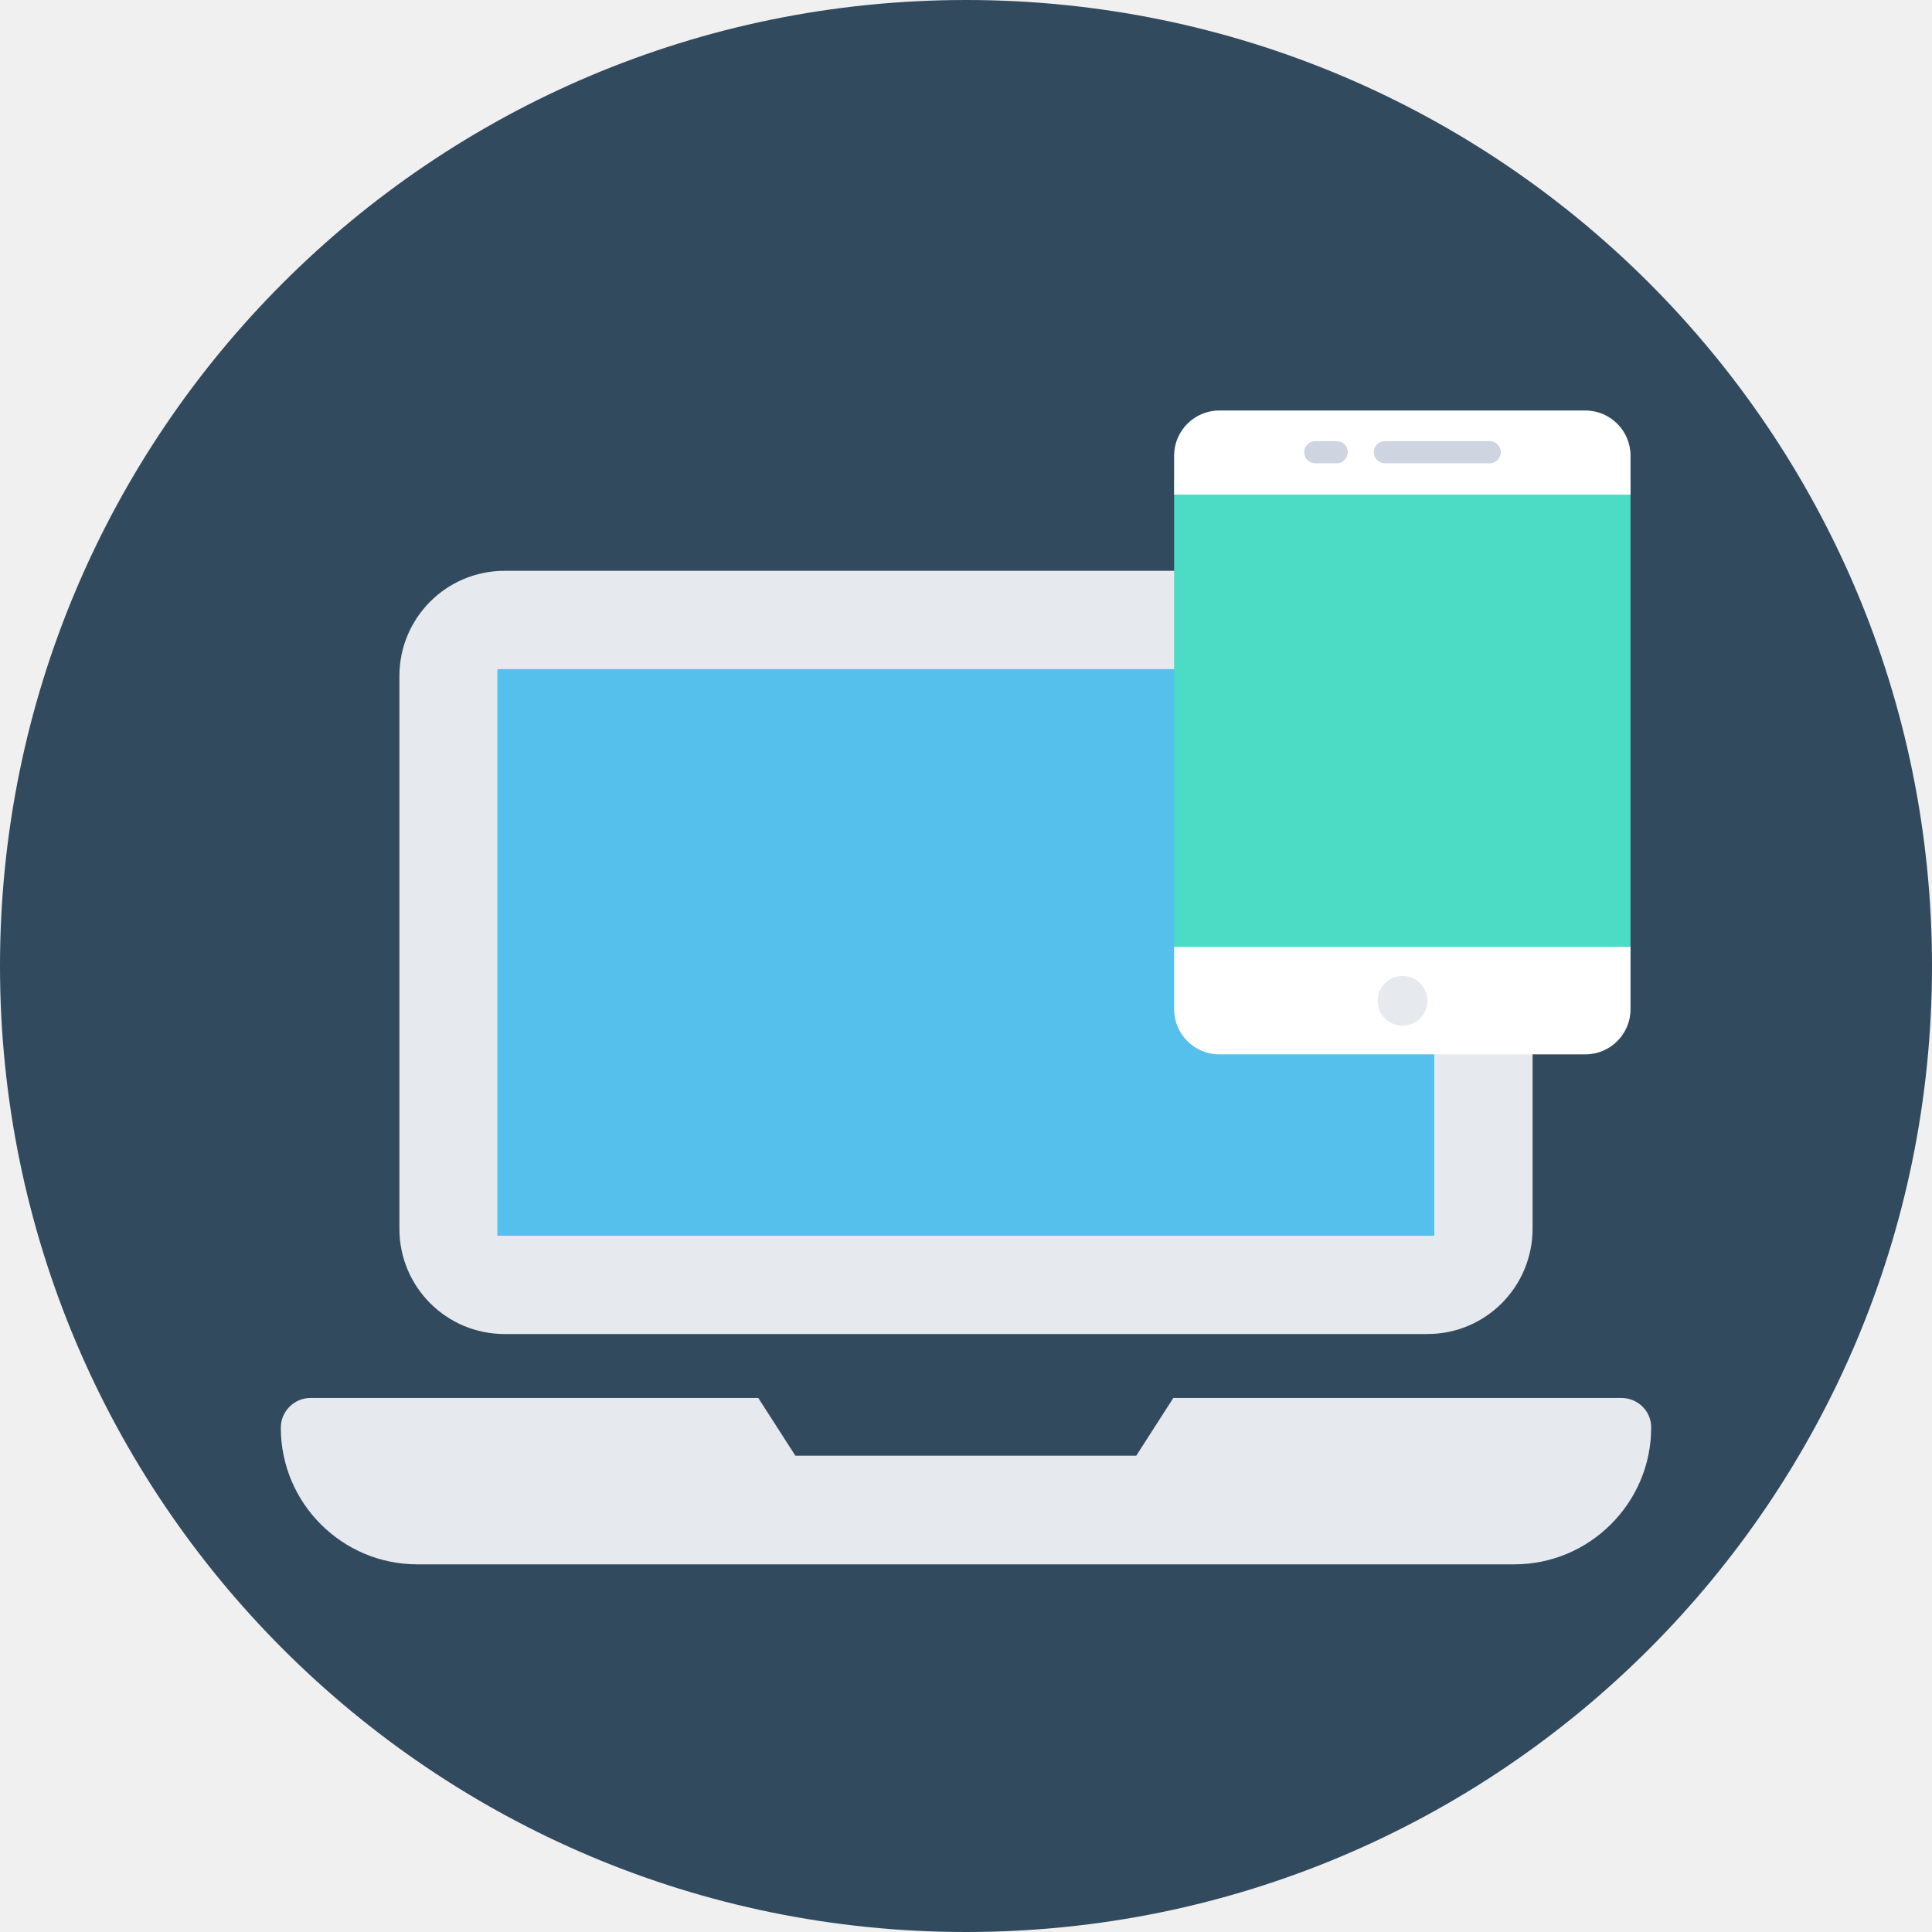
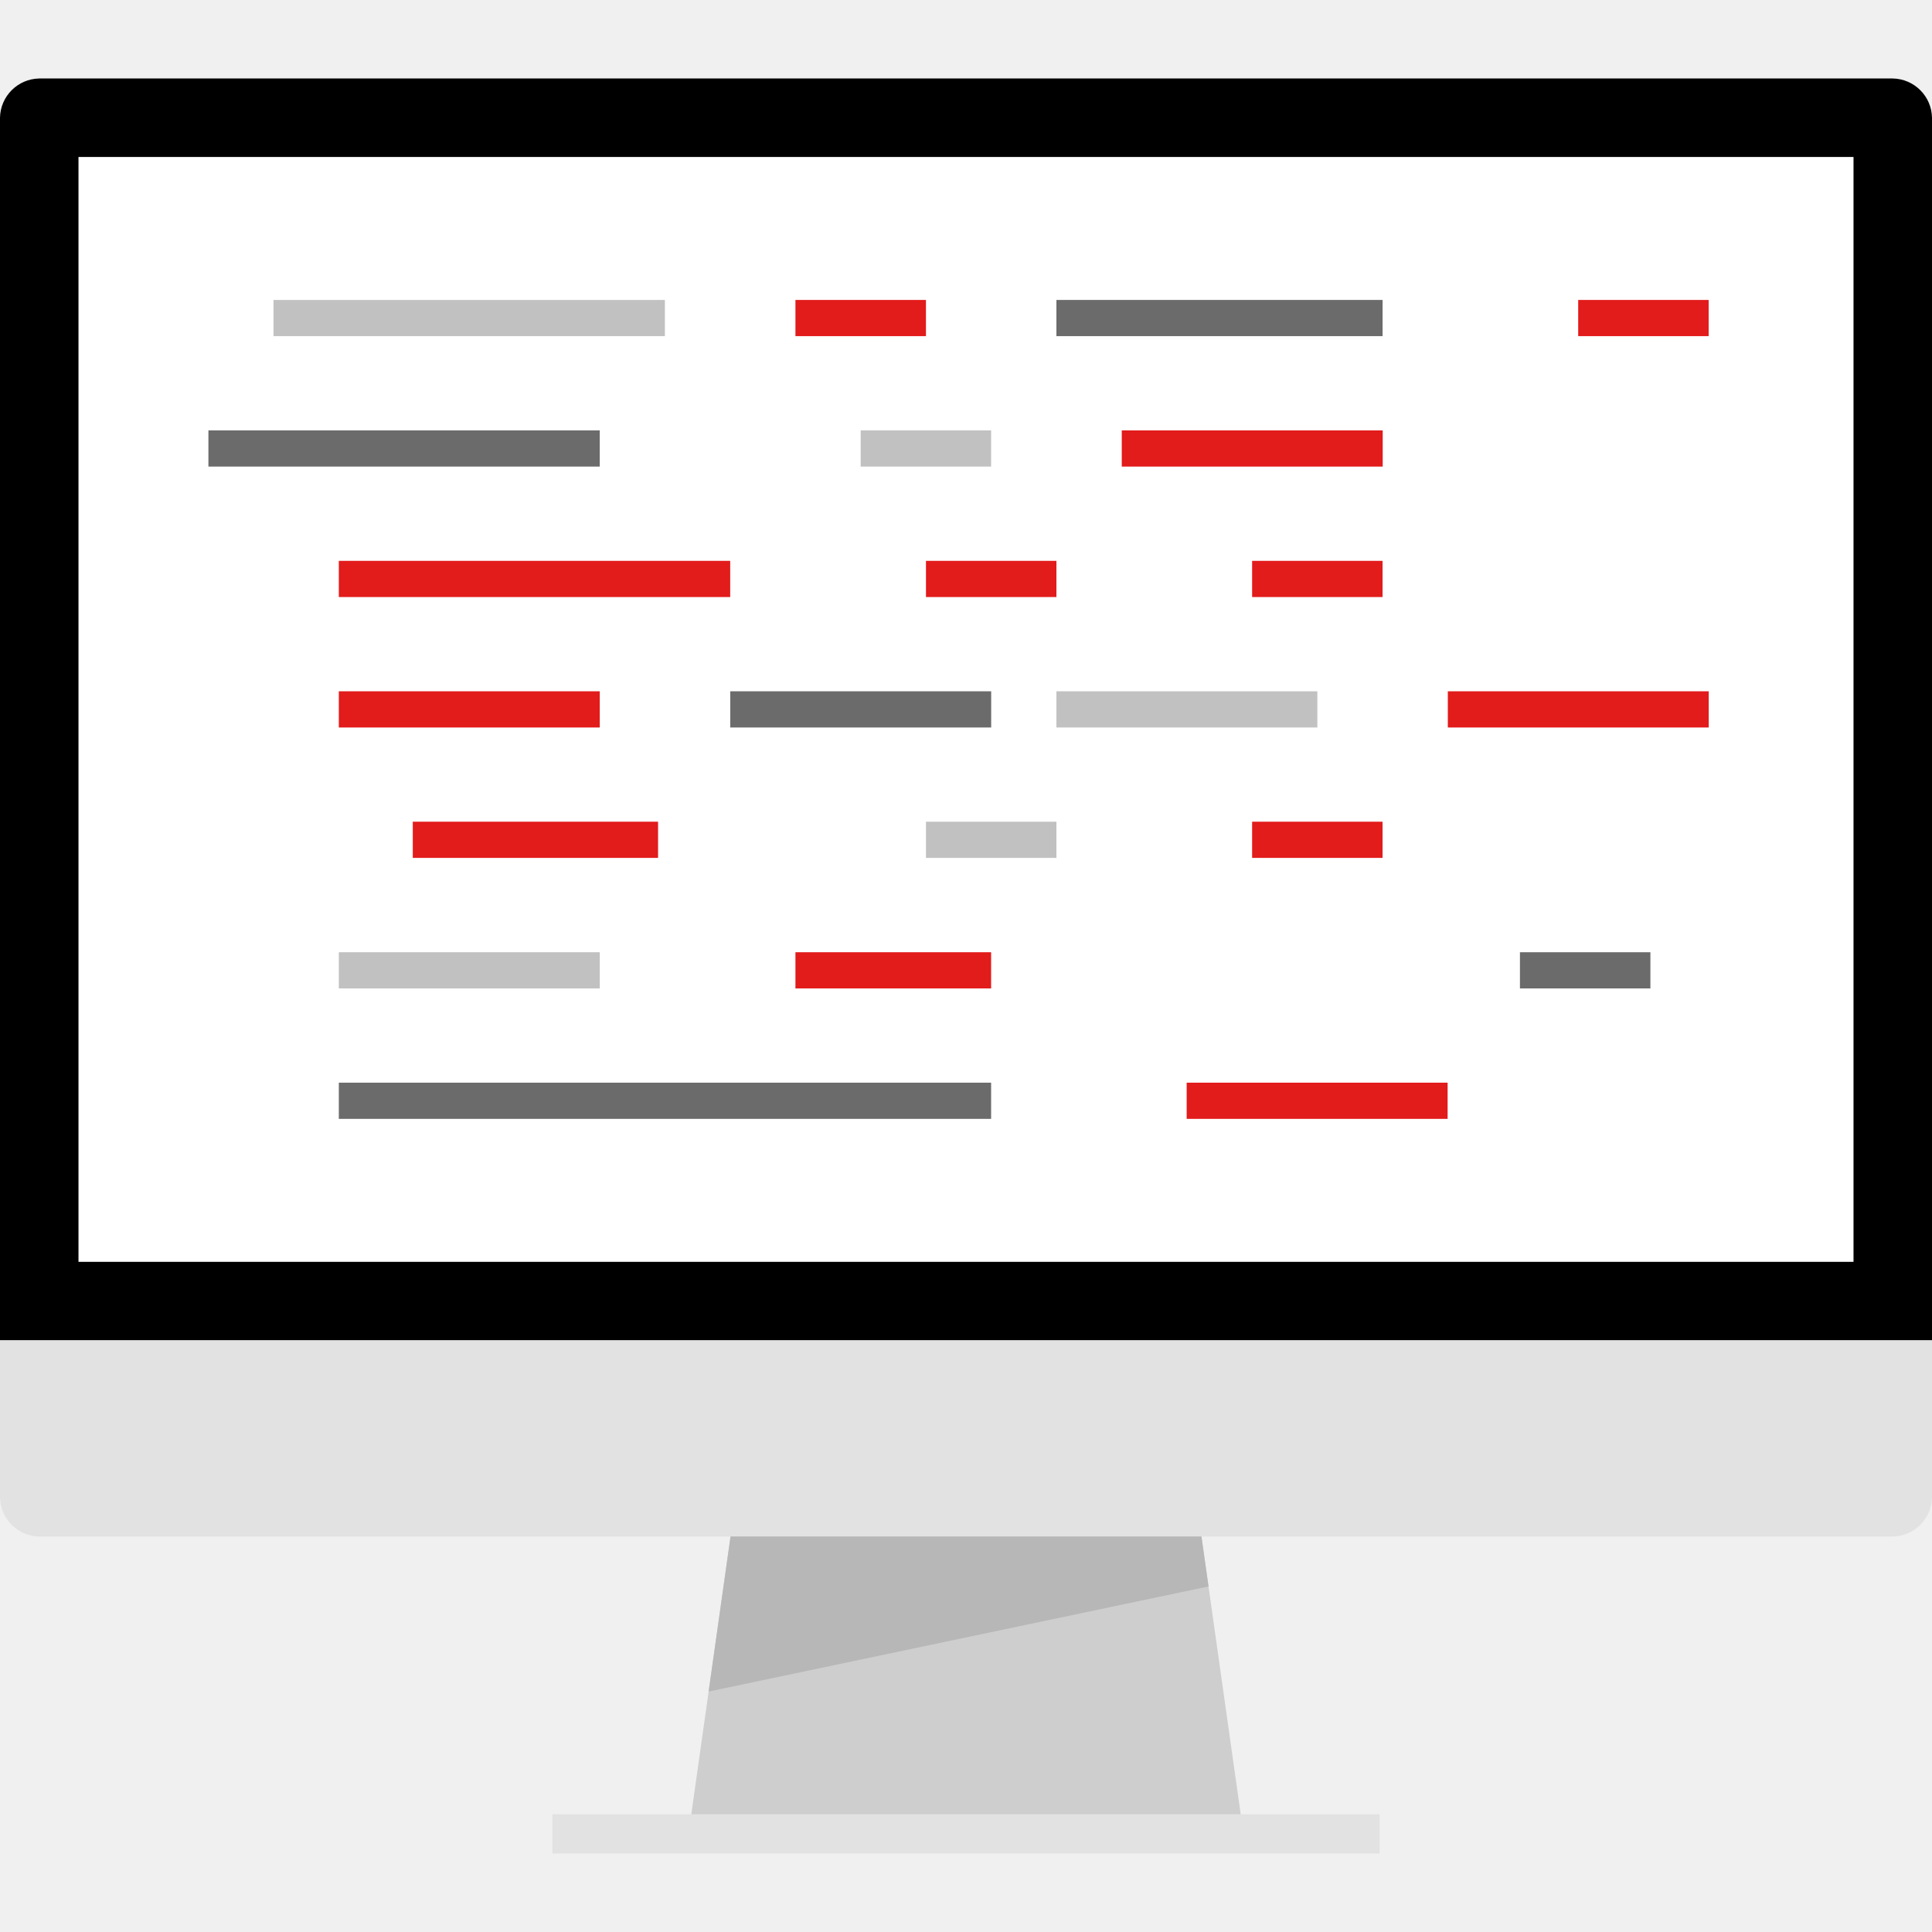
- <svg xmlns="http://www.w3.org/2000/svg" version="1.1" id="Layer_1" x="0px" y="0px" viewBox="0 0 505 505" style="enable-background:new 0 0 505 505;" xml:space="preserve">
-   <circle style="fill:#324A5E;" cx="252.5" cy="252.5" r="252.5" />
+ <svg xmlns="http://www.w3.org/2000/svg" version="1.1" id="Layer_1" x="0px" y="0px" viewBox="0 0 512 512" style="enable-background:new 0 0 512 512;" xml:space="preserve">
+   <path d="M0,355.2v-324c0.104-5.704,4.696-10.296,10.4-10.4h491.2c5.704,0.104,10.296,4.696,10.4,10.4v324H0z" />
  <g>
-     <path style="fill:#E6E9EE;" d="M431.6,373.1c0,9.9-4,18.8-10.5,25.3s-15.4,10.5-25.3,10.5H109.1c-19.7,0-35.7-16-35.7-35.7   c0-4.3,3.5-7.8,7.8-7.8h117l9.7,15.1H297l9.7-15.1h117C428.2,365.4,431.6,368.9,431.6,373.1z" />
-     <path style="fill:#E6E9EE;" d="M373.1,348.7H131.9c-15.2,0-27.5-12.3-27.5-27.5V176.7c0-15.2,12.3-27.5,27.5-27.5h241.2   c15.2,0,27.5,12.3,27.5,27.5v144.4C400.6,336.4,388.3,348.7,373.1,348.7z" />
+     <path style="fill:#E2E2E2;" d="M512,355.2v41.6c-0.104,5.704-4.696,10.296-10.4,10.4H10.4c-5.704-0.104-10.296-4.696-10.4-10.4   v-41.6H512z" />
+     <rect x="146.4" y="480.8" style="fill:#E2E2E2;" width="219.2" height="10.4" />
  </g>
-   <rect x="130" y="174.9" style="fill:#54C0EB;" width="244.9" height="148.1" />
-   <rect x="306.9" y="125.4" style="fill:#4CDBC4;" width="119.3" height="123.9" />
+   <polygon style="fill:#CECECE;" points="328.8,480.8 183.2,480.8 193.6,407.2 318.4,407.2 " />
+   <rect x="20.8" y="41.6" style="fill:#FFFFFF;" width="470.4" height="292.8" />
+   <polygon style="fill:#B7B7B7;" points="318.4,407.2 193.6,407.2 187.792,448.28 320.272,420.424 " />
+   <rect x="402.8" y="252.352" style="fill:#6B6B6B;" width="34.576" height="9.592" />
+   <rect x="210.8" y="252.352" style="fill:#E21B1B;" width="51.856" height="9.592" />
+   <rect x="89.792" y="252.352" style="fill:#C1C1C1;" width="69.152" height="9.592" />
+   <rect x="89.792" y="183.2" style="fill:#E21B1B;" width="69.152" height="9.592" />
+   <rect x="193.52" y="183.2" style="fill:#6B6B6B;" width="69.152" height="9.592" />
+   <rect x="279.96" y="183.2" style="fill:#C1C1C1;" width="69.152" height="9.592" />
  <g>
-     <path style="fill:#FFFFFF;" d="M426.2,129.3v-10.2c0-6.5-5.3-11.8-11.8-11.8h-95.7c-6.5,0-11.8,5.3-11.8,11.8v10.2H426.2z" />
-     <path style="fill:#FFFFFF;" d="M306.9,247.5v16.3c0,6.5,5.3,11.8,11.8,11.8h95.7c6.5,0,11.8-5.3,11.8-11.8v-16.3H306.9z" />
+     <rect x="383.688" y="183.2" style="fill:#E21B1B;" width="69.144" height="9.592" />
+     <rect x="331.824" y="217.76" style="fill:#E21B1B;" width="34.568" height="9.592" />
  </g>
-   <circle style="fill:#E6E9EE;" cx="366.6" cy="261.6" r="6.5" />
+   <rect x="245.392" y="217.76" style="fill:#C1C1C1;" width="34.568" height="9.592" />
+   <rect x="109.392" y="217.76" style="fill:#E21B1B;" width="65" height="9.592" />
+   <rect x="89.792" y="286.92" style="fill:#6B6B6B;" width="172.864" height="9.592" />
  <g>
-     <path style="fill:#CED5E0;" d="M389.4,121.1H362c-1.6,0-2.9-1.3-2.9-2.9l0,0c0-1.6,1.3-2.9,2.9-2.9h27.4c1.6,0,2.9,1.3,2.9,2.9l0,0   C392.3,119.8,391,121.1,389.4,121.1z" />
-     <path style="fill:#CED5E0;" d="M349.4,121.1h-5.6c-1.6,0-2.9-1.3-2.9-2.9l0,0c0-1.6,1.3-2.9,2.9-2.9h5.6c1.6,0,2.9,1.3,2.9,2.9l0,0   C352.2,119.8,351,121.1,349.4,121.1z" />
+     <rect x="314.48" y="286.92" style="fill:#E21B1B;" width="69.152" height="9.592" />
+     <rect x="331.824" y="148.632" style="fill:#E21B1B;" width="34.568" height="9.592" />
+     <rect x="245.392" y="148.632" style="fill:#E21B1B;" width="34.568" height="9.592" />
+     <rect x="89.792" y="148.632" style="fill:#E21B1B;" width="103.72" height="9.592" />
  </g>
+   <rect x="279.96" y="79.488" style="fill:#6B6B6B;" width="86.44" height="9.592" />
+   <g>
+     <rect x="210.8" y="79.488" style="fill:#E21B1B;" width="34.584" height="9.592" />
+     <rect x="418.24" y="79.488" style="fill:#E21B1B;" width="34.568" height="9.592" />
+   </g>
+   <rect x="72.48" y="79.488" style="fill:#C1C1C1;" width="103.72" height="9.592" />
+   <rect x="297.28" y="114.056" style="fill:#E21B1B;" width="69.152" height="9.592" />
+   <rect x="228.088" y="114.056" style="fill:#C1C1C1;" width="34.568" height="9.592" />
+   <rect x="55.232" y="114.056" style="fill:#6B6B6B;" width="103.712" height="9.592" />
  <g>
</g>
  <g>
</g>
  <g>
</g>
  <g>
</g>
  <g>
</g>
  <g>
</g>
  <g>
</g>
  <g>
</g>
  <g>
</g>
  <g>
</g>
  <g>
</g>
  <g>
</g>
  <g>
</g>
  <g>
</g>
  <g>
</g>
</svg>
